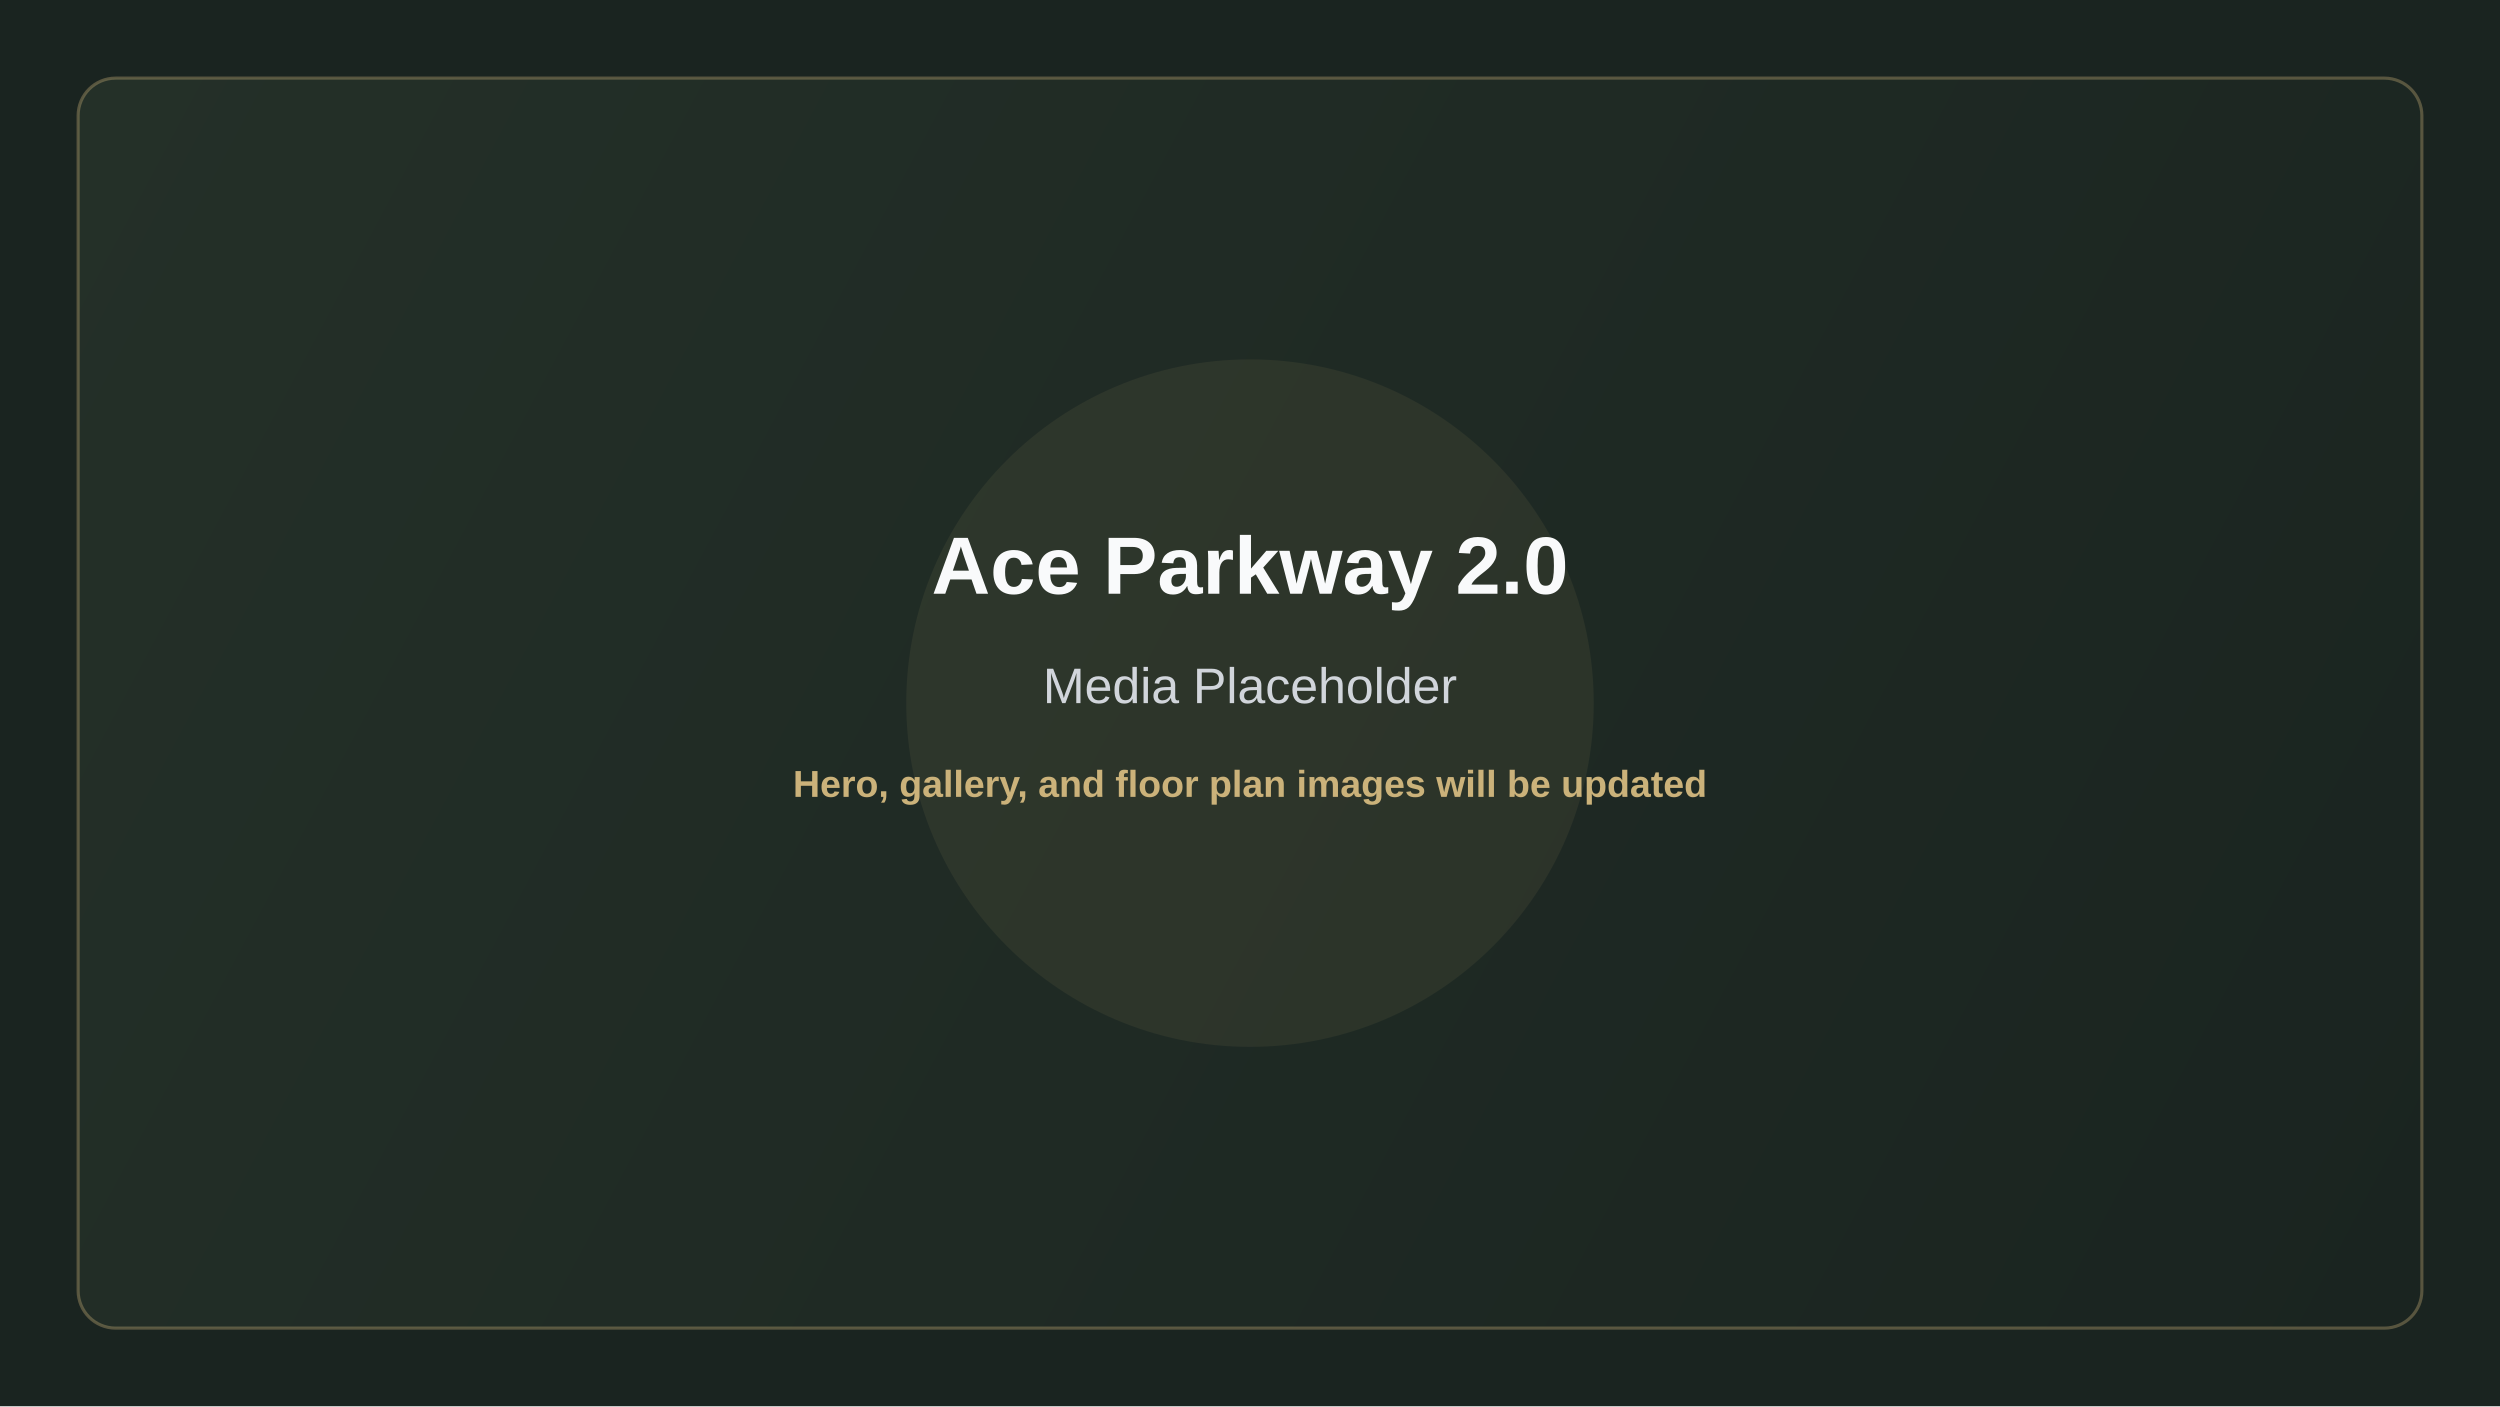
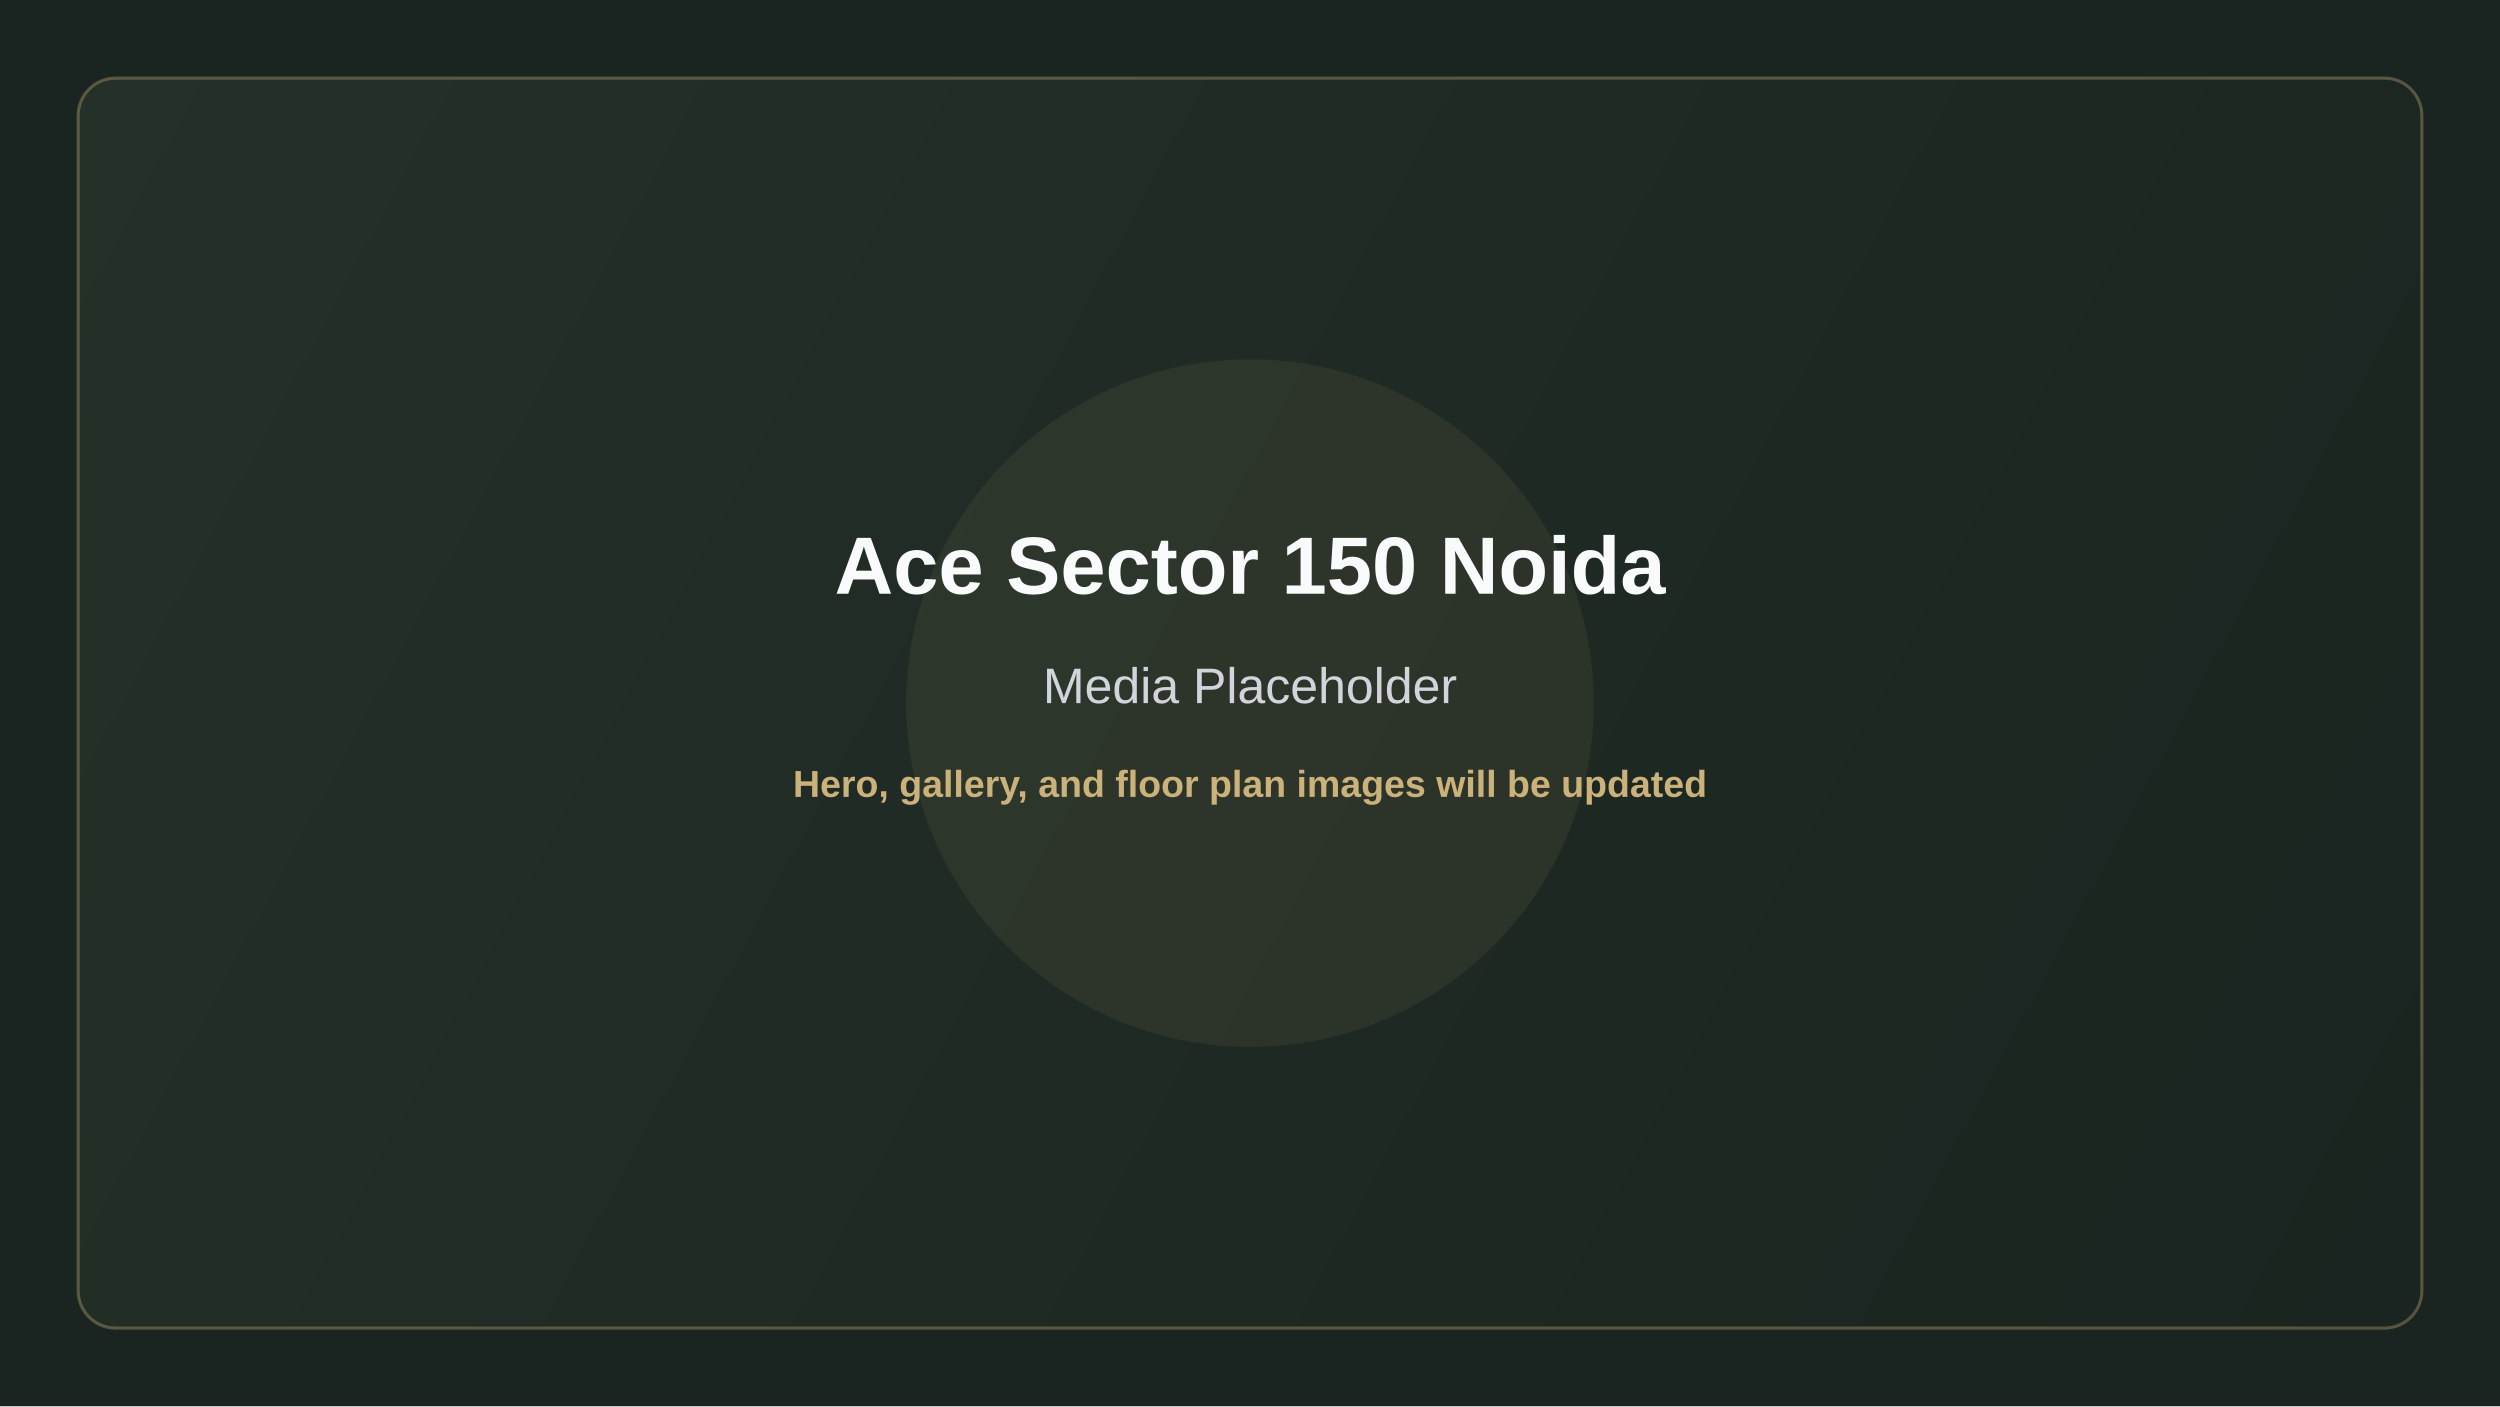
<svg xmlns="http://www.w3.org/2000/svg" width="1600" height="900" viewBox="0 0 1600 900" fill="none">
  <rect width="1600" height="900" fill="#1a2420" />
  <rect x="50" y="50" width="1500" height="800" rx="24" fill="url(#g1)" stroke="#CBB27A" stroke-opacity="0.35" stroke-width="2" />
  <circle cx="800" cy="450" r="220" fill="#CBB27A" fill-opacity="0.08" />
  <text x="800" y="380" text-anchor="middle" fill="#F9FAFB" font-family="Arial, sans-serif" font-size="52" font-weight="700">
-     Ace Parkway 2.0
+     Ace Sector 150 Noida
  </text>
  <text x="800" y="450" text-anchor="middle" fill="#D1D5DB" font-family="Arial, sans-serif" font-size="32" font-weight="500">
    Media Placeholder
  </text>
  <text x="800" y="510" text-anchor="middle" fill="#CBB27A" font-family="Arial, sans-serif" font-size="24" font-weight="600">
    Hero, gallery, and floor plan images will be updated
  </text>
  <defs>
    <linearGradient id="g1" x1="50" y1="50" x2="1550" y2="850" gradientUnits="userSpaceOnUse">
      <stop stop-color="#243028" />
      <stop offset="1" stop-color="#1a2420" />
    </linearGradient>
  </defs>
</svg>
